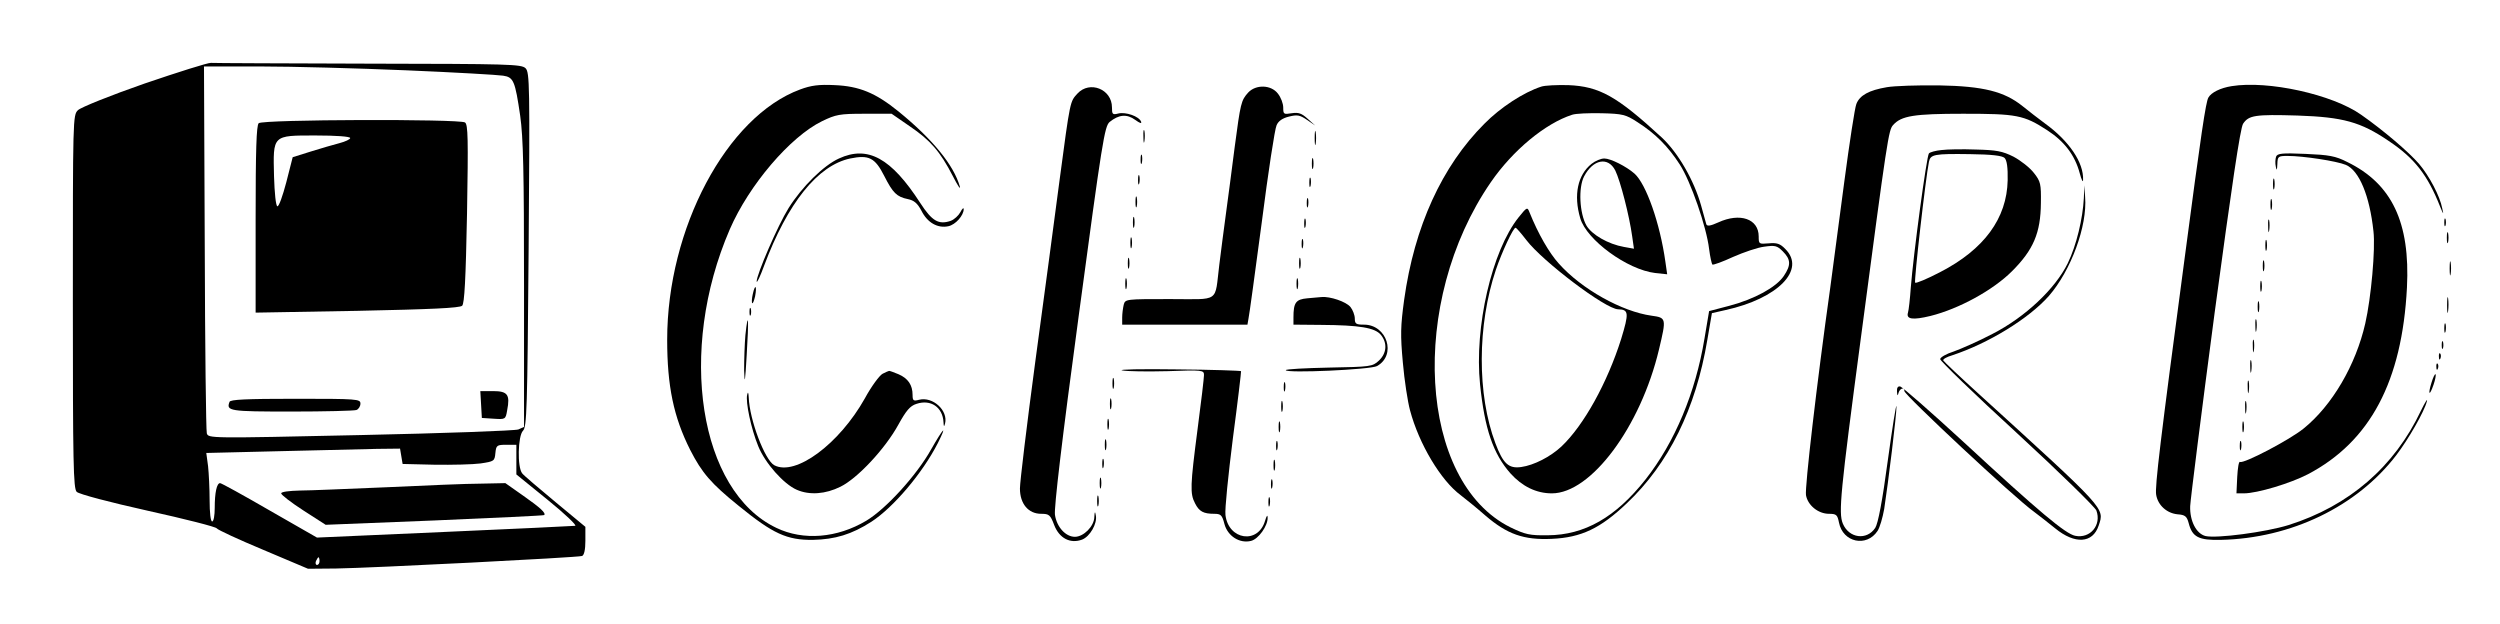
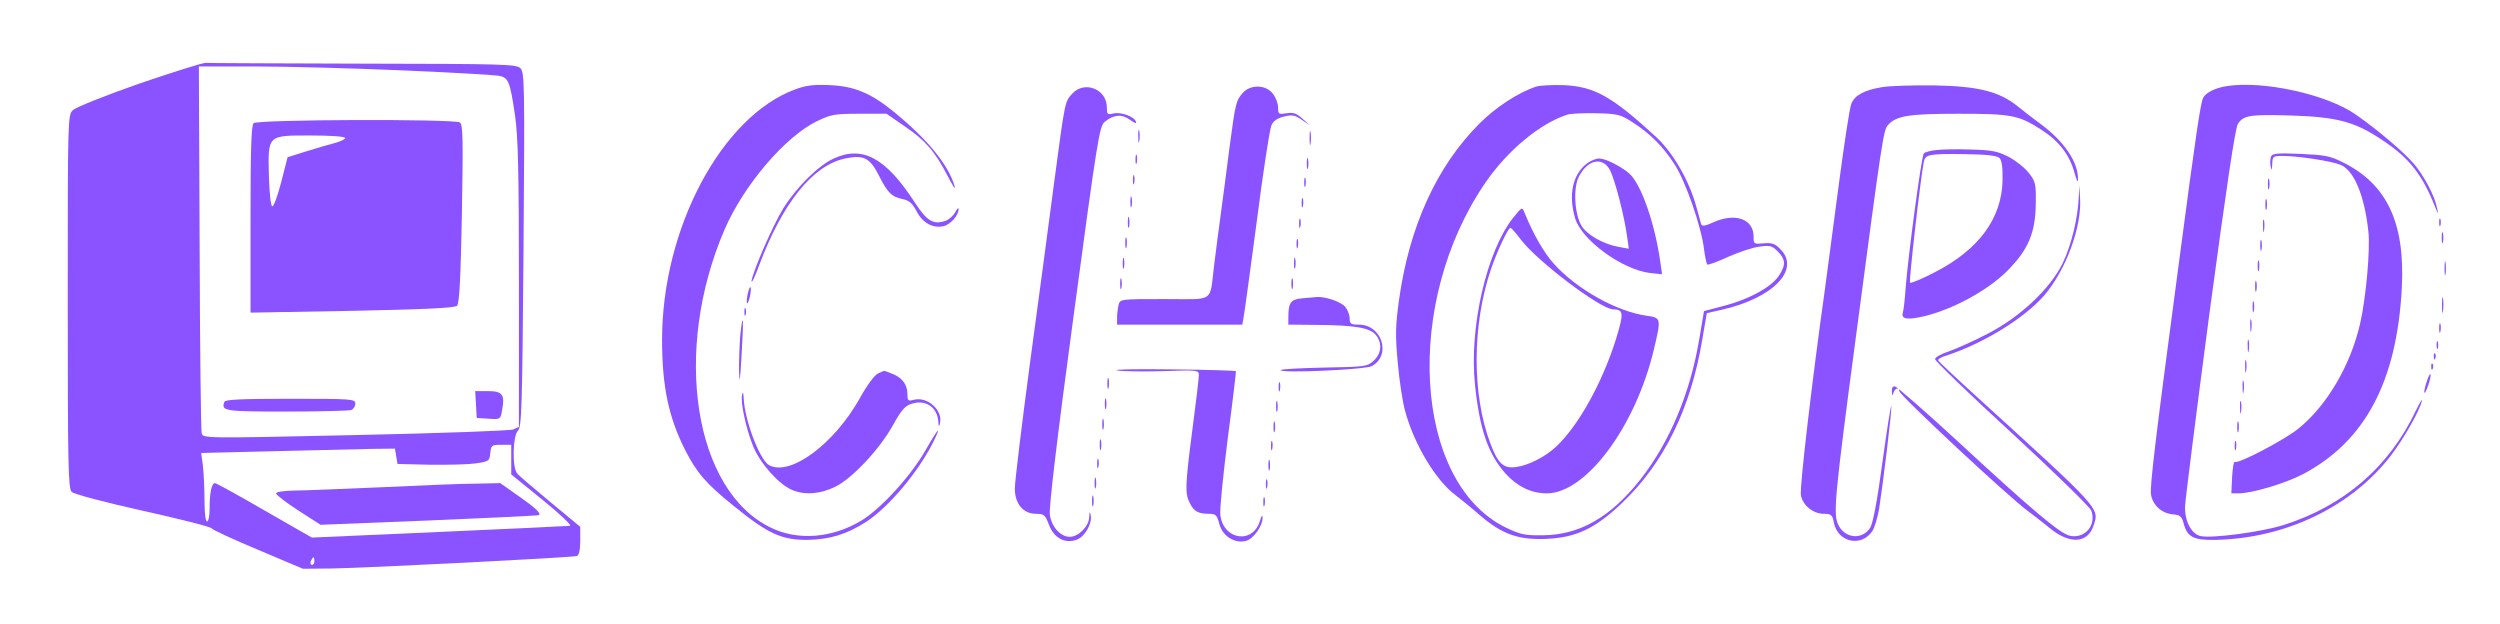
- <svg xmlns="http://www.w3.org/2000/svg" version="1.0" width="978pt" height="244pt" viewBox="0 0 978 244" preserveAspectRatio="xMidYMid meet">
-   <g transform="translate(0,244) scale(0.1,-0.1)" fill="#000000" stroke="none">
-     <path d="M565 2113 c-132 -46 -249 -93 -260 -104 -20 -19 -20 -33 -20 -749 0 -635 2 -731 15 -744 8 -9 130 -41 278 -74 145 -32 267 -63 270 -69 4 -6 86 -44 182 -84 l175 -74 110 1 c138 2 946 43 962 49 8 3 13 24 13 59 l0 55 -117 97 c-65 54 -124 104 -130 112 -20 24 -17 147 3 167 15 15 17 85 22 709 5 644 4 693 -12 709 -16 16 -65 17 -614 18 -328 1 -606 2 -617 3 -11 1 -128 -36 -260 -81z m1023 52 c191 -8 362 -18 380 -21 41 -6 47 -20 67 -157 12 -86 15 -217 15 -663 l0 -554 -22 -10 c-13 -5 -291 -15 -618 -22 -592 -13 -595 -13 -601 7 -3 11 -7 338 -8 728 l-3 707 222 0 c122 0 378 -7 568 -15z m432 -1523 l0 -58 122 -99 c68 -55 116 -101 108 -102 -8 -1 -239 -12 -512 -24 l-498 -22 -185 106 c-102 59 -189 107 -194 107 -13 0 -21 -37 -21 -97 0 -29 -4 -53 -10 -53 -6 0 -10 34 -10 83 0 45 -3 105 -6 133 l-7 52 289 7 c159 4 329 8 379 9 l90 1 5 -30 5 -30 125 -3 c69 -1 150 1 180 5 53 8 55 9 58 41 3 30 6 32 43 32 l39 0 0 -58z m-770 -397 c0 -8 -4 -15 -10 -15 -5 0 -7 7 -4 15 4 8 8 15 10 15 2 0 4 -7 4 -15z" />
-     <path d="M1012 1958 c-9 -9 -12 -106 -12 -376 l0 -365 398 7 c289 6 400 11 410 20 9 9 14 102 19 360 5 294 4 349 -8 357 -23 14 -792 12 -807 -3z m358 -58 c0 -5 -19 -14 -42 -20 -24 -6 -74 -21 -113 -33 l-70 -22 -25 -98 c-14 -53 -29 -96 -35 -94 -6 2 -11 52 -13 117 -4 163 -7 160 163 160 80 0 135 -4 135 -10z" />
-     <path d="M1882 858 l3 -53 46 -3 c46 -3 47 -3 53 33 12 61 2 75 -55 75 l-50 0 3 -52z" />
-     <path d="M898 868 c-14 -36 -1 -38 242 -38 131 0 245 3 254 6 9 3 16 15 16 25 0 18 -11 19 -254 19 -194 0 -255 -3 -258 -12z" />
-     <path d="M1515 534 c-148 -6 -303 -13 -342 -13 -43 -1 -73 -5 -73 -11 0 -6 39 -36 87 -67 l87 -56 426 17 c234 10 427 19 429 21 7 8 -14 28 -81 75 l-71 50 -96 -2 c-53 0 -217 -7 -366 -14z" />
-     <path d="M3130 2090 c-287 -106 -520 -544 -520 -979 0 -181 25 -302 90 -431 46 -90 82 -132 190 -219 134 -109 188 -134 290 -133 87 2 151 21 229 71 86 56 200 190 260 308 38 76 22 60 -27 -26 -56 -100 -176 -232 -253 -278 -114 -68 -246 -79 -352 -28 -302 144 -388 692 -182 1168 75 173 236 362 361 423 54 26 68 29 165 29 l107 0 71 -49 c81 -55 119 -99 168 -194 19 -37 31 -56 28 -42 -24 84 -105 184 -240 294 -90 73 -154 99 -250 103 -62 3 -92 -1 -135 -17z" />
-     <path d="M6029 2101 c-68 -22 -159 -81 -222 -145 -166 -166 -274 -402 -314 -689 -14 -103 -15 -137 -5 -246 6 -69 19 -153 28 -186 35 -132 121 -275 198 -332 21 -16 64 -51 97 -80 85 -73 150 -96 259 -91 116 5 191 41 294 139 164 155 270 370 315 639 l18 105 53 12 c205 45 316 158 234 239 -20 21 -33 25 -65 22 -38 -3 -39 -3 -39 27 0 69 -73 94 -158 55 -31 -14 -44 -16 -47 -7 -2 7 -11 39 -20 72 -28 100 -90 207 -154 267 -176 162 -244 200 -366 205 -44 1 -92 -1 -106 -6z m377 -139 c69 -44 119 -94 165 -165 43 -66 105 -245 115 -331 4 -31 10 -58 13 -61 4 -2 40 11 81 30 41 18 96 37 122 40 42 6 50 4 72 -18 32 -32 33 -54 4 -97 -30 -44 -114 -90 -212 -116 l-80 -21 -18 -107 c-35 -212 -116 -406 -231 -552 -117 -148 -238 -217 -382 -218 -71 -1 -88 3 -146 31 -360 178 -400 881 -77 1350 86 125 213 230 318 264 14 5 66 7 115 6 83 -2 95 -5 141 -35z" />
-     <path d="M6226 1799 c-54 -43 -71 -122 -44 -213 25 -85 184 -201 293 -214 l47 -5 -7 49 c-21 150 -75 304 -121 345 -32 28 -93 59 -118 59 -13 0 -35 -9 -50 -21z m93 -26 c20 -41 55 -177 66 -257 l7 -49 -39 7 c-62 11 -126 48 -147 84 -27 48 -32 148 -9 192 35 67 94 78 122 23z" />
-     <path d="M5941 1590 c-105 -131 -174 -430 -151 -654 18 -174 51 -271 119 -348 46 -51 101 -78 162 -78 153 0 347 260 419 563 29 122 29 124 -29 132 -116 16 -274 104 -363 204 -38 42 -81 117 -114 199 -9 23 -10 23 -43 -18z m30 -89 c64 -84 310 -270 359 -271 42 -1 43 -14 12 -116 -54 -171 -146 -338 -234 -421 -43 -40 -107 -73 -157 -80 -49 -7 -71 13 -101 93 -72 191 -71 462 2 679 23 68 68 165 77 164 3 0 22 -22 42 -48z" />
-     <path d="M7382 2099 c-71 -12 -107 -32 -120 -66 -6 -15 -27 -152 -47 -303 -20 -151 -45 -338 -55 -415 -53 -377 -100 -783 -95 -812 7 -40 48 -73 90 -73 29 0 33 -4 39 -34 15 -78 108 -98 151 -33 9 14 20 52 26 86 16 103 49 374 48 401 -1 14 -16 -82 -34 -212 -21 -157 -38 -246 -49 -263 -33 -50 -103 -41 -127 17 -17 42 -10 119 71 728 104 786 108 811 126 831 32 36 82 44 274 44 209 0 237 -5 328 -64 68 -44 109 -98 128 -169 7 -26 13 -38 13 -26 3 68 -55 153 -149 221 -25 18 -64 49 -88 68 -71 57 -153 78 -327 81 -82 1 -174 -2 -203 -7z" />
-     <path d="M8730 2103 c-44 -7 -80 -25 -91 -45 -10 -19 -27 -130 -94 -638 -93 -698 -116 -887 -110 -916 7 -41 42 -72 84 -76 29 -2 36 -8 43 -34 14 -55 39 -68 126 -66 274 6 532 130 686 331 48 63 110 171 120 211 4 14 -7 -3 -23 -36 -104 -220 -281 -373 -518 -448 -90 -28 -282 -53 -325 -43 -36 9 -62 59 -60 117 1 25 44 366 96 759 66 489 100 721 111 737 22 33 47 37 213 32 178 -6 247 -25 356 -99 102 -68 153 -134 202 -258 13 -32 14 -32 8 -6 -9 48 -51 127 -90 173 -39 46 -141 133 -227 193 -113 80 -365 135 -507 112z" />
-     <path d="M4215 2074 c-29 -32 -28 -23 -70 -339 -19 -143 -61 -462 -95 -710 -33 -247 -60 -470 -60 -496 0 -60 33 -99 83 -99 31 0 36 -4 51 -44 20 -52 63 -74 109 -57 31 12 60 63 54 94 -3 18 -5 17 -6 -6 -1 -36 -42 -77 -76 -77 -36 0 -71 38 -78 86 -4 26 27 291 93 779 92 685 101 741 121 758 36 29 67 32 100 8 18 -13 26 -16 23 -7 -8 21 -60 39 -89 32 -23 -6 -25 -3 -25 24 0 71 -87 106 -135 54z" />
-     <path d="M4883 2078 c-28 -31 -30 -41 -53 -214 -10 -82 -26 -198 -34 -259 -8 -60 -20 -150 -26 -200 -19 -152 6 -135 -194 -135 -172 0 -174 0 -180 -22 -3 -13 -6 -35 -6 -50 l0 -28 245 0 245 0 4 23 c3 12 26 182 52 377 25 195 51 366 58 380 7 17 24 28 49 34 32 8 42 6 70 -13 l32 -22 -29 26 c-24 22 -36 26 -63 22 -31 -5 -33 -4 -33 22 0 16 -9 40 -21 55 -27 35 -86 36 -116 4z" />
-     <path d="M4473 1905 c0 -22 2 -30 4 -17 2 12 2 30 0 40 -3 9 -5 -1 -4 -23z" />
-     <path d="M5143 1900 c0 -25 2 -35 4 -22 2 12 2 32 0 45 -2 12 -4 2 -4 -23z" />
-     <path d="M7595 1853 c-22 -2 -44 -8 -49 -13 -9 -9 -61 -397 -71 -525 -3 -44 -8 -88 -11 -98 -8 -26 18 -30 88 -13 112 28 245 101 319 175 84 84 112 150 113 267 1 74 -1 84 -27 117 -16 21 -52 49 -80 64 -44 22 -67 26 -147 28 -52 2 -113 1 -135 -2z m247 -31 c9 -9 13 -38 12 -87 -3 -149 -92 -271 -265 -360 -50 -26 -93 -44 -97 -41 -5 5 41 409 54 473 6 29 20 32 161 30 85 -1 126 -6 135 -15z" />
-     <path d="M3282 1820 c-60 -27 -145 -111 -197 -194 -43 -69 -125 -260 -125 -287 1 -8 14 20 29 61 92 246 210 393 337 420 73 15 97 3 133 -68 34 -67 49 -82 93 -91 24 -5 37 -16 53 -46 23 -46 63 -69 105 -60 28 6 60 42 60 67 0 7 -6 2 -13 -12 -7 -13 -24 -29 -38 -34 -47 -16 -73 -1 -119 70 -114 176 -205 226 -318 174z" />
-     <path d="M4462 1815 c0 -16 2 -22 5 -12 2 9 2 23 0 30 -3 6 -5 -1 -5 -18z" />
-     <path d="M8904 1827 c-3 -9 -4 -26 -1 -39 3 -17 5 -15 6 10 1 30 3 32 40 32 61 0 192 -20 228 -35 52 -22 93 -120 108 -260 8 -69 -9 -259 -32 -360 -37 -163 -130 -322 -242 -412 -56 -45 -234 -138 -248 -130 -5 3 -9 -24 -11 -59 l-3 -64 29 0 c52 0 182 39 251 75 243 128 368 363 387 730 13 255 -59 406 -233 491 -47 24 -72 28 -164 32 -92 4 -110 2 -115 -11z" />
-     <path d="M5132 1800 c0 -19 2 -27 5 -17 2 9 2 25 0 35 -3 9 -5 1 -5 -18z" />
-     <path d="M4452 1735 c0 -16 2 -22 5 -12 2 9 2 23 0 30 -3 6 -5 -1 -5 -18z" />
-     <path d="M5122 1725 c0 -16 2 -22 5 -12 2 9 2 23 0 30 -3 6 -5 -1 -5 -18z" />
-     <path d="M8892 1720 c0 -19 2 -27 5 -17 2 9 2 25 0 35 -3 9 -5 1 -5 -18z" />
-     <path d="M8152 1665 c-4 -80 -29 -185 -63 -255 -49 -100 -167 -211 -294 -276 -55 -29 -124 -59 -152 -69 -29 -9 -53 -23 -53 -30 0 -7 135 -138 301 -290 165 -152 304 -288 310 -302 21 -57 -24 -111 -83 -99 -38 8 -138 91 -441 371 -125 115 -235 211 -243 213 -9 2 -14 -4 -13 -20 1 -17 3 -18 6 -5 5 18 23 24 23 7 0 -15 431 -418 507 -472 17 -13 55 -42 83 -65 77 -63 147 -59 170 11 23 69 33 58 -469 515 -75 68 -137 127 -139 131 -2 5 14 14 35 20 142 47 299 143 378 232 87 100 151 274 142 387 l-3 46 -2 -50z" />
-     <path d="M4442 1650 c0 -19 2 -27 5 -17 2 9 2 25 0 35 -3 9 -5 1 -5 -18z" />
-     <path d="M5112 1645 c0 -16 2 -22 5 -12 2 9 2 23 0 30 -3 6 -5 -1 -5 -18z" />
-     <path d="M8882 1640 c0 -19 2 -27 5 -17 2 9 2 25 0 35 -3 9 -5 1 -5 -18z" />
-     <path d="M4432 1570 c0 -19 2 -27 5 -17 2 9 2 25 0 35 -3 9 -5 1 -5 -18z" />
-     <path d="M5102 1565 c0 -16 2 -22 5 -12 2 9 2 23 0 30 -3 6 -5 -1 -5 -18z" />
-     <path d="M8873 1555 c0 -22 2 -30 4 -17 2 12 2 30 0 40 -3 9 -5 -1 -4 -23z" />
-     <path d="M9562 1570 c0 -14 2 -19 5 -12 2 6 2 18 0 25 -3 6 -5 1 -5 -13z" />
-     <path d="M9572 1510 c0 -19 2 -27 5 -17 2 9 2 25 0 35 -3 9 -5 1 -5 -18z" />
-     <path d="M4422 1490 c0 -19 2 -27 5 -17 2 9 2 25 0 35 -3 9 -5 1 -5 -18z" />
-     <path d="M5092 1485 c0 -16 2 -22 5 -12 2 9 2 23 0 30 -3 6 -5 -1 -5 -18z" />
-     <path d="M8862 1480 c0 -19 2 -27 5 -17 2 9 2 25 0 35 -3 9 -5 1 -5 -18z" />
-     <path d="M4412 1410 c0 -19 2 -27 5 -17 2 9 2 25 0 35 -3 9 -5 1 -5 -18z" />
-     <path d="M5082 1410 c0 -19 2 -27 5 -17 2 9 2 25 0 35 -3 9 -5 1 -5 -18z" />
-     <path d="M8852 1400 c0 -19 2 -27 5 -17 2 9 2 25 0 35 -3 9 -5 1 -5 -18z" />
-     <path d="M9583 1390 c0 -25 2 -35 4 -22 2 12 2 32 0 45 -2 12 -4 2 -4 -23z" />
-     <path d="M4402 1330 c0 -19 2 -27 5 -17 2 9 2 25 0 35 -3 9 -5 1 -5 -18z" />
-     <path d="M5072 1330 c0 -19 2 -27 5 -17 2 9 2 25 0 35 -3 9 -5 1 -5 -18z" />
-     <path d="M8842 1320 c0 -19 2 -27 5 -17 2 9 2 25 0 35 -3 9 -5 1 -5 -18z" />
-     <path d="M2945 1290 c-4 -17 -5 -34 -2 -36 2 -3 7 10 11 27 8 42 0 50 -9 9z" />
-     <path d="M9573 1245 c0 -27 2 -38 4 -22 2 15 2 37 0 50 -2 12 -4 0 -4 -28z" />
-     <path d="M5114 1273 c-45 -4 -54 -17 -54 -75 l0 -28 108 -1 c151 -1 211 -11 234 -39 26 -32 23 -72 -8 -101 -25 -23 -32 -24 -195 -27 -93 -2 -169 -6 -169 -10 0 -13 333 2 357 16 77 43 39 162 -51 162 -31 0 -36 3 -36 24 0 13 -8 34 -17 45 -17 21 -80 42 -113 39 -8 -1 -34 -3 -56 -5z" />
-     <path d="M8832 1240 c0 -19 2 -27 5 -17 2 9 2 25 0 35 -3 9 -5 1 -5 -18z" />
-     <path d="M2932 1220 c0 -14 2 -19 5 -12 2 6 2 18 0 25 -3 6 -5 1 -5 -13z" />
-     <path d="M8823 1165 c0 -22 2 -30 4 -17 2 12 2 30 0 40 -3 9 -5 -1 -4 -23z" />
-     <path d="M2916 1129 c-3 -34 -5 -96 -5 -138 2 -59 4 -46 10 59 9 142 6 182 -5 79z" />
-     <path d="M9562 1155 c0 -16 2 -22 5 -12 2 9 2 23 0 30 -3 6 -5 -1 -5 -18z" />
-     <path d="M8813 1085 c0 -22 2 -30 4 -17 2 12 2 30 0 40 -3 9 -5 -1 -4 -23z" />
-     <path d="M9552 1090 c0 -14 2 -19 5 -12 2 6 2 18 0 25 -3 6 -5 1 -5 -13z" />
-     <path d="M9541 1044 c0 -11 3 -14 6 -6 3 7 2 16 -1 19 -3 4 -6 -2 -5 -13z" />
-     <path d="M8803 1005 c0 -22 2 -30 4 -17 2 12 2 30 0 40 -3 9 -5 -1 -4 -23z" />
-     <path d="M9531 1004 c0 -11 3 -14 6 -6 3 7 2 16 -1 19 -3 4 -6 -2 -5 -13z" />
-     <path d="M4390 991 c19 -4 99 -5 178 -3 136 5 142 4 142 -15 0 -11 -11 -106 -25 -211 -29 -223 -30 -253 -10 -291 16 -32 33 -41 75 -41 26 0 31 -5 40 -40 13 -48 60 -77 104 -66 29 7 66 59 65 91 0 13 -4 8 -10 -12 -27 -93 -143 -76 -155 22 -3 22 11 157 29 300 19 143 33 262 32 263 -2 2 -115 6 -252 7 -136 2 -232 0 -213 -4z" />
-     <path d="M3453 978 c-12 -6 -44 -49 -70 -97 -100 -178 -271 -305 -354 -261 -37 20 -97 178 -100 266 -1 19 -3 23 -6 10 -7 -28 15 -132 43 -201 27 -67 100 -149 151 -171 50 -22 113 -17 171 12 67 33 175 149 226 242 31 56 46 74 71 82 56 19 103 -13 106 -72 1 -18 2 -19 6 -5 13 51 -48 107 -102 93 -22 -6 -25 -3 -25 19 0 39 -18 65 -55 81 -19 8 -36 14 -37 13 -2 0 -13 -5 -25 -11z" />
-     <path d="M9512 943 c-15 -48 -8 -55 8 -8 7 20 10 38 8 41 -3 2 -10 -13 -16 -33z" />
-     <path d="M4352 940 c0 -19 2 -27 5 -17 2 9 2 25 0 35 -3 9 -5 1 -5 -18z" />
-     <path d="M8793 925 c0 -22 2 -30 4 -17 2 12 2 30 0 40 -3 9 -5 -1 -4 -23z" />
-     <path d="M5022 925 c0 -16 2 -22 5 -12 2 9 2 23 0 30 -3 6 -5 -1 -5 -18z" />
-     <path d="M4342 860 c0 -19 2 -27 5 -17 2 9 2 25 0 35 -3 9 -5 1 -5 -18z" />
-     <path d="M5012 850 c0 -19 2 -27 5 -17 2 9 2 25 0 35 -3 9 -5 1 -5 -18z" />
-     <path d="M8783 845 c0 -22 2 -30 4 -17 2 12 2 30 0 40 -3 9 -5 -1 -4 -23z" />
-     <path d="M4332 780 c0 -19 2 -27 5 -17 2 9 2 25 0 35 -3 9 -5 1 -5 -18z" />
-     <path d="M5002 770 c0 -19 2 -27 5 -17 2 9 2 25 0 35 -3 9 -5 1 -5 -18z" />
-     <path d="M8772 770 c0 -19 2 -27 5 -17 2 9 2 25 0 35 -3 9 -5 1 -5 -18z" />
-     <path d="M4322 700 c0 -19 2 -27 5 -17 2 9 2 25 0 35 -3 9 -5 1 -5 -18z" />
-     <path d="M4992 695 c0 -16 2 -22 5 -12 2 9 2 23 0 30 -3 6 -5 -1 -5 -18z" />
-     <path d="M8762 695 c0 -16 2 -22 5 -12 2 9 2 23 0 30 -3 6 -5 -1 -5 -18z" />
-     <path d="M4312 625 c0 -16 2 -22 5 -12 2 9 2 23 0 30 -3 6 -5 -1 -5 -18z" />
-     <path d="M4982 620 c0 -19 2 -27 5 -17 2 9 2 25 0 35 -3 9 -5 1 -5 -18z" />
-     <path d="M4302 550 c0 -19 2 -27 5 -17 2 9 2 25 0 35 -3 9 -5 1 -5 -18z" />
-     <path d="M4972 545 c0 -16 2 -22 5 -12 2 9 2 23 0 30 -3 6 -5 -1 -5 -18z" />
-     <path d="M4292 480 c0 -19 2 -27 5 -17 2 9 2 25 0 35 -3 9 -5 1 -5 -18z" />
-     <path d="M4962 475 c0 -16 2 -22 5 -12 2 9 2 23 0 30 -3 6 -5 -1 -5 -18z" />
+ <svg xmlns="http://www.w3.org/2000/svg" width="978" height="244" preserveAspectRatio="xMidYMid meet" version="1.0">
+   <g class="layer">
+     <g fill="#8b53ff" id="svg_1" transform="matrix(0.1 0 0 -0.1 0 0)">
+       <path d="m545,-327c-132,-46 -249,-93 -260,-104c-20,-19 -20,-33 -20,-749c0,-635 2,-731 15,-744c8,-9 130,-41 278,-74c145,-32 267,-63 270,-69c4,-6 86,-44 182,-84l175,-74l110,1c138,2 946,43 962,49c8,3 13,24 13,59l0,55l-117,97c-65,54 -124,104 -130,112c-20,24 -17,147 3,167c15,15 17,85 22,709c5,644 4,693 -12,709c-16,16 -65,17 -614,18c-328,1 -606,2 -617,3c-11,1 -128,-36 -260,-81zm1023,52c191,-8 362,-18 380,-21c41,-6 47,-20 67,-157c12,-86 15,-217 15,-663l0,-554l-22,-10c-13,-5 -291,-15 -618,-22c-592,-13 -595,-13 -601,7c-3,11 -7,338 -8,728l-3,707l222,0c122,0 378,-7 568,-15zm432,-1523l0,-58l122,-99c68,-55 116,-101 108,-102c-8,-1 -239,-12 -512,-24l-498,-22l-185,106c-102,59 -189,107 -194,107c-13,0 -21,-37 -21,-97c0,-29 -4,-53 -10,-53c-6,0 -10,34 -10,83c0,45 -3,105 -6,133l-7,52l289,7c159,4 329,8 379,9l90,1l5,-30l5,-30l125,-3c69,-1 150,1 180,5c53,8 55,9 58,41c3,30 6,32 43,32l39,0l0,-58zm-770,-397c0,-8 -4,-15 -10,-15c-5,0 -7,7 -4,15c4,8 8,15 10,15c2,0 4,-7 4,-15z" id="svg_2" />
+       <path d="m992,-482c-9,-9 -12,-106 -12,-376l0,-365l398,7c289,6 400,11 410,20c9,9 14,102 19,360c5,294 4,349 -8,357c-23,14 -792,12 -807,-3zm358,-58c0,-5 -19,-14 -42,-20c-24,-6 -74,-21 -113,-33l-70,-22l-25,-98c-14,-53 -29,-96 -35,-94c-6,2 -11,52 -13,117c-4,163 -7,160 163,160c80,0 135,-4 135,-10z" id="svg_3" />
+       <path d="m1862,-1582l3,-53l46,-3c46,-3 47,-3 53,33c12,61 2,75 -55,75l-50,0l3,-52z" id="svg_4" />
+       <path d="m878,-1572c-14,-36 -1,-38 242,-38c131,0 245,3 254,6c9,3 16,15 16,25c0,18 -11,19 -254,19c-194,0 -255,-3 -258,-12z" id="svg_5" />
+       <path d="m1495,-1906c-148,-6 -303,-13 -342,-13c-43,-1 -73,-5 -73,-11c0,-6 39,-36 87,-67l87,-56l426,17c234,10 427,19 429,21c7,8 -14,28 -81,75l-71,50l-96,-2c-53,0 -217,-7 -366,-14z" id="svg_6" />
+       <path d="m3110,-350c-287,-106 -520,-544 -520,-979c0,-181 25,-302 90,-431c46,-90 82,-132 190,-219c134,-109 188,-134 290,-133c87,2 151,21 229,71c86,56 200,190 260,308c38,76 22,60 -27,-26c-56,-100 -176,-232 -253,-278c-114,-68 -246,-79 -352,-28c-302,144 -388,692 -182,1168c75,173 236,362 361,423c54,26 68,29 165,29l107,0l71,-49c81,-55 119,-99 168,-194c19,-37 31,-56 28,-42c-24,84 -105,184 -240,294c-90,73 -154,99 -250,103c-62,3 -92,-1 -135,-17z" id="svg_7" />
+       <path d="m6009,-339c-68,-22 -159,-81 -222,-145c-166,-166 -274,-402 -314,-689c-14,-103 -15,-137 -5,-246c6,-69 19,-153 28,-186c35,-132 121,-275 198,-332c21,-16 64,-51 97,-80c85,-73 150,-96 259,-91c116,5 191,41 294,139c164,155 270,370 315,639l18,105l53,12c205,45 316,158 234,239c-20,21 -33,25 -65,22c-38,-3 -39,-3 -39,27c0,69 -73,94 -158,55c-31,-14 -44,-16 -47,-7c-2,7 -11,39 -20,72c-28,100 -90,207 -154,267c-176,162 -244,200 -366,205c-44,1 -92,-1 -106,-6zm377,-139c69,-44 119,-94 165,-165c43,-66 105,-245 115,-331c4,-31 10,-58 13,-61c4,-2 40,11 81,30c41,18 96,37 122,40c42,6 50,4 72,-18c32,-32 33,-54 4,-97c-30,-44 -114,-90 -212,-116l-80,-21l-18,-107c-35,-212 -116,-406 -231,-552c-117,-148 -238,-217 -382,-218c-71,-1 -88,3 -146,31c-360,178 -400,881 -77,1350c86,125 213,230 318,264c14,5 66,7 115,6c83,-2 95,-5 141,-35z" id="svg_8" />
+       <path d="m6206,-641c-54,-43 -71,-122 -44,-213c25,-85 184,-201 293,-214l47,-5l-7,49c-21,150 -75,304 -121,345c-32,28 -93,59 -118,59c-13,0 -35,-9 -50,-21zm93,-26c20,-41 55,-177 66,-257l7,-49l-39,7c-62,11 -126,48 -147,84c-27,48 -32,148 -9,192c35,67 94,78 122,23z" id="svg_9" />
+       <path d="m5921,-850c-105,-131 -174,-430 -151,-654c18,-174 51,-271 119,-348c46,-51 101,-78 162,-78c153,0 347,260 419,563c29,122 29,124 -29,132c-116,16 -274,104 -363,204c-38,42 -81,117 -114,199c-9,23 -10,23 -43,-18zm30,-89c64,-84 310,-270 359,-271c42,-1 43,-14 12,-116c-54,-171 -146,-338 -234,-421c-43,-40 -107,-73 -157,-80c-49,-7 -71,13 -101,93c-72,191 -71,462 2,679c23,68 68,165 77,164c3,0 22,-22 42,-48z" id="svg_10" />
+       <path d="m7362,-341c-71,-12 -107,-32 -120,-66c-6,-15 -27,-152 -47,-303c-20,-151 -45,-338 -55,-415c-53,-377 -100,-783 -95,-812c7,-40 48,-73 90,-73c29,0 33,-4 39,-34c15,-78 108,-98 151,-33c9,14 20,52 26,86c16,103 49,374 48,401c-1,14 -16,-82 -34,-212c-21,-157 -38,-246 -49,-263c-33,-50 -103,-41 -127,17c-17,42 -10,119 71,728c104,786 108,811 126,831c32,36 82,44 274,44c209,0 237,-5 328,-64c68,-44 109,-98 128,-169c7,-26 13,-38 13,-26c3,68 -55,153 -149,221c-25,18 -64,49 -88,68c-71,57 -153,78 -327,81c-82,1 -174,-2 -203,-7z" id="svg_11" />
+       <path d="m8710,-337c-44,-7 -80,-25 -91,-45c-10,-19 -27,-130 -94,-638c-93,-698 -116,-887 -110,-916c7,-41 42,-72 84,-76c29,-2 36,-8 43,-34c14,-55 39,-68 126,-66c274,6 532,130 686,331c48,63 110,171 120,211c4,14 -7,-3 -23,-36c-104,-220 -281,-373 -518,-448c-90,-28 -282,-53 -325,-43c-36,9 -62,59 -60,117c1,25 44,366 96,759c66,489 100,721 111,737c22,33 47,37 213,32c178,-6 247,-25 356,-99c102,-68 153,-134 202,-258c13,-32 14,-32 8,-6c-9,48 -51,127 -90,173c-39,46 -141,133 -227,193c-113,80 -365,135 -507,112z" id="svg_12" />
+       <path d="m4195,-366c-29,-32 -28,-23 -70,-339c-19,-143 -61,-462 -95,-710c-33,-247 -60,-470 -60,-496c0,-60 33,-99 83,-99c31,0 36,-4 51,-44c20,-52 63,-74 109,-57c31,12 60,63 54,94c-3,18 -5,17 -6,-6c-1,-36 -42,-77 -76,-77c-36,0 -71,38 -78,86c-4,26 27,291 93,779c92,685 101,741 121,758c36,29 67,32 100,8c18,-13 26,-16 23,-7c-8,21 -60,39 -89,32c-23,-6 -25,-3 -25,24c0,71 -87,106 -135,54z" id="svg_13" />
+       <path d="m4863,-362c-28,-31 -30,-41 -53,-214c-10,-82 -26,-198 -34,-259c-8,-60 -20,-150 -26,-200c-19,-152 6,-135 -194,-135c-172,0 -174,0 -180,-22c-3,-13 -6,-35 -6,-50l0,-28l245,0l245,0l4,23c3,12 26,182 52,377c25,195 51,366 58,380c7,17 24,28 49,34c32,8 42,6 70,-13l32,-22l-29,26c-24,22 -36,26 -63,22c-31,-5 -33,-4 -33,22c0,16 -9,40 -21,55c-27,35 -86,36 -116,4z" id="svg_14" />
+       <path d="m4453,-535c0,-22 2,-30 4,-17c2,12 2,30 0,40c-3,9 -5,-1 -4,-23z" id="svg_15" />
+       <path d="m5123,-540c0,-25 2,-35 4,-22c2,12 2,32 0,45c-2,12 -4,2 -4,-23z" id="svg_16" />
+       <path d="m7575,-587c-22,-2 -44,-8 -49,-13c-9,-9 -61,-397 -71,-525c-3,-44 -8,-88 -11,-98c-8,-26 18,-30 88,-13c112,28 245,101 319,175c84,84 112,150 113,267c1,74 -1,84 -27,117c-16,21 -52,49 -80,64c-44,22 -67,26 -147,28c-52,2 -113,1 -135,-2zm247,-31c9,-9 13,-38 12,-87c-3,-149 -92,-271 -265,-360c-50,-26 -93,-44 -97,-41c-5,5 41,409 54,473c6,29 20,32 161,30c85,-1 126,-6 135,-15z" id="svg_17" />
+       <path d="m3262,-620c-60,-27 -145,-111 -197,-194c-43,-69 -125,-260 -125,-287c1,-8 14,20 29,61c92,246 210,393 337,420c73,15 97,3 133,-68c34,-67 49,-82 93,-91c24,-5 37,-16 53,-46c23,-46 63,-69 105,-60c28,6 60,42 60,67c0,7 -6,2 -13,-12c-7,-13 -24,-29 -38,-34c-47,-16 -73,-1 -119,70c-114,176 -205,226 -318,174z" id="svg_18" />
+       <path d="m4442,-625c0,-16 2,-22 5,-12c2,9 2,23 0,30c-3,6 -5,-1 -5,-18z" id="svg_19" />
+       <path d="m8884,-613c-3,-9 -4,-26 -1,-39c3,-17 5,-15 6,10c1,30 3,32 40,32c61,0 192,-20 228,-35c52,-22 93,-120 108,-260c8,-69 -9,-259 -32,-360c-37,-163 -130,-322 -242,-412c-56,-45 -234,-138 -248,-130c-5,3 -9,-24 -11,-59l-3,-64l29,0c52,0 182,39 251,75c243,128 368,363 387,730c13,255 -59,406 -233,491c-47,24 -72,28 -164,32c-92,4 -110,2 -115,-11z" id="svg_20" />
+       <path d="m5112,-640c0,-19 2,-27 5,-17c2,9 2,25 0,35c-3,9 -5,1 -5,-18z" id="svg_21" />
+       <path d="m4432,-705c0,-16 2,-22 5,-12c2,9 2,23 0,30c-3,6 -5,-1 -5,-18z" id="svg_22" />
+       <path d="m5102,-715c0,-16 2,-22 5,-12c2,9 2,23 0,30c-3,6 -5,-1 -5,-18z" id="svg_23" />
+       <path d="m8872,-720c0,-19 2,-27 5,-17c2,9 2,25 0,35c-3,9 -5,1 -5,-18z" id="svg_24" />
+       <path d="m8132,-775c-4,-80 -29,-185 -63,-255c-49,-100 -167,-211 -294,-276c-55,-29 -124,-59 -152,-69c-29,-9 -53,-23 -53,-30c0,-7 135,-138 301,-290c165,-152 304,-288 310,-302c21,-57 -24,-111 -83,-99c-38,8 -138,91 -441,371c-125,115 -235,211 -243,213c-9,2 -14,-4 -13,-20c1,-17 3,-18 6,-5c5,18 23,24 23,7c0,-15 431,-418 507,-472c17,-13 55,-42 83,-65c77,-63 147,-59 170,11c23,69 33,58 -469,515c-75,68 -137,127 -139,131c-2,5 14,14 35,20c142,47 299,143 378,232c87,100 151,274 142,387l-3,46l-2,-50z" id="svg_25" />
+       <path d="m4422,-790c0,-19 2,-27 5,-17c2,9 2,25 0,35c-3,9 -5,1 -5,-18z" id="svg_26" />
+       <path d="m5092,-795c0,-16 2,-22 5,-12c2,9 2,23 0,30c-3,6 -5,-1 -5,-18z" id="svg_27" />
+       <path d="m8862,-800c0,-19 2,-27 5,-17c2,9 2,25 0,35c-3,9 -5,1 -5,-18z" id="svg_28" />
+       <path d="m4412,-870c0,-19 2,-27 5,-17c2,9 2,25 0,35c-3,9 -5,1 -5,-18z" id="svg_29" />
+       <path d="m5082,-875c0,-16 2,-22 5,-12c2,9 2,23 0,30c-3,6 -5,-1 -5,-18z" id="svg_30" />
+       <path d="m8853,-885c0,-22 2,-30 4,-17c2,12 2,30 0,40c-3,9 -5,-1 -4,-23z" id="svg_31" />
+       <path d="m9542,-870c0,-14 2,-19 5,-12c2,6 2,18 0,25c-3,6 -5,1 -5,-13z" id="svg_32" />
+       <path d="m9552,-930c0,-19 2,-27 5,-17c2,9 2,25 0,35c-3,9 -5,1 -5,-18z" id="svg_33" />
+       <path d="m4402,-950c0,-19 2,-27 5,-17c2,9 2,25 0,35c-3,9 -5,1 -5,-18z" id="svg_34" />
+       <path d="m5072,-955c0,-16 2,-22 5,-12c2,9 2,23 0,30c-3,6 -5,-1 -5,-18z" id="svg_35" />
+       <path d="m8842,-960c0,-19 2,-27 5,-17c2,9 2,25 0,35c-3,9 -5,1 -5,-18z" id="svg_36" />
+       <path d="m4392,-1030c0,-19 2,-27 5,-17c2,9 2,25 0,35c-3,9 -5,1 -5,-18z" id="svg_37" />
+       <path d="m5062,-1030c0,-19 2,-27 5,-17c2,9 2,25 0,35c-3,9 -5,1 -5,-18z" id="svg_38" />
+       <path d="m8832,-1040c0,-19 2,-27 5,-17c2,9 2,25 0,35c-3,9 -5,1 -5,-18z" id="svg_39" />
+       <path d="m9563,-1050c0,-25 2,-35 4,-22c2,12 2,32 0,45c-2,12 -4,2 -4,-23z" id="svg_40" />
+       <path d="m4382,-1110c0,-19 2,-27 5,-17c2,9 2,25 0,35c-3,9 -5,1 -5,-18z" id="svg_41" />
+       <path d="m5052,-1110c0,-19 2,-27 5,-17c2,9 2,25 0,35c-3,9 -5,1 -5,-18z" id="svg_42" />
+       <path d="m8822,-1120c0,-19 2,-27 5,-17c2,9 2,25 0,35c-3,9 -5,1 -5,-18z" id="svg_43" />
+       <path d="m2925,-1150c-4,-17 -5,-34 -2,-36c2,-3 7,10 11,27c8,42 0,50 -9,9z" id="svg_44" />
+       <path d="m9553,-1195c0,-27 2,-38 4,-22c2,15 2,37 0,50c-2,12 -4,0 -4,-28z" id="svg_45" />
+       <path d="m5094,-1167c-45,-4 -54,-17 -54,-75l0,-28l108,-1c151,-1 211,-11 234,-39c26,-32 23,-72 -8,-101c-25,-23 -32,-24 -195,-27c-93,-2 -169,-6 -169,-10c0,-13 333,2 357,16c77,43 39,162 -51,162c-31,0 -36,3 -36,24c0,13 -8,34 -17,45c-17,21 -80,42 -113,39c-8,-1 -34,-3 -56,-5z" id="svg_46" />
+       <path d="m8812,-1200c0,-19 2,-27 5,-17c2,9 2,25 0,35c-3,9 -5,1 -5,-18z" id="svg_47" />
+       <path d="m2912,-1220c0,-14 2,-19 5,-12c2,6 2,18 0,25c-3,6 -5,1 -5,-13z" id="svg_48" />
+       <path d="m8803,-1275c0,-22 2,-30 4,-17c2,12 2,30 0,40c-3,9 -5,-1 -4,-23z" id="svg_49" />
+       <path d="m2896,-1311c-3,-34 -5,-96 -5,-138c2,-59 4,-46 10,59c9,142 6,182 -5,79z" id="svg_50" />
+       <path d="m9542,-1285c0,-16 2,-22 5,-12c2,9 2,23 0,30c-3,6 -5,-1 -5,-18z" id="svg_51" />
+       <path d="m8793,-1355c0,-22 2,-30 4,-17c2,12 2,30 0,40c-3,9 -5,-1 -4,-23z" id="svg_52" />
+       <path d="m9532,-1350c0,-14 2,-19 5,-12c2,6 2,18 0,25c-3,6 -5,1 -5,-13z" id="svg_53" />
+       <path d="m9521,-1396c0,-11 3,-14 6,-6c3,7 2,16 -1,19c-3,4 -6,-2 -5,-13z" id="svg_54" />
+       <path d="m8783,-1435c0,-22 2,-30 4,-17c2,12 2,30 0,40c-3,9 -5,-1 -4,-23z" id="svg_55" />
+       <path d="m9511,-1436c0,-11 3,-14 6,-6c3,7 2,16 -1,19c-3,4 -6,-2 -5,-13z" id="svg_56" />
+       <path d="m4370,-1449c19,-4 99,-5 178,-3c136,5 142,4 142,-15c0,-11 -11,-106 -25,-211c-29,-223 -30,-253 -10,-291c16,-32 33,-41 75,-41c26,0 31,-5 40,-40c13,-48 60,-77 104,-66c29,7 66,59 65,91c0,13 -4,8 -10,-12c-27,-93 -143,-76 -155,22c-3,22 11,157 29,300c19,143 33,262 32,263c-2,2 -115,6 -252,7c-136,2 -232,0 -213,-4z" id="svg_57" />
+       <path d="m3433,-1462c-12,-6 -44,-49 -70,-97c-100,-178 -271,-305 -354,-261c-37,20 -97,178 -100,266c-1,19 -3,23 -6,10c-7,-28 15,-132 43,-201c27,-67 100,-149 151,-171c50,-22 113,-17 171,12c67,33 175,149 226,242c31,56 46,74 71,82c56,19 103,-13 106,-72c1,-18 2,-19 6,-5c13,51 -48,107 -102,93c-22,-6 -25,-3 -25,19c0,39 -18,65 -55,81c-19,8 -36,14 -37,13c-2,0 -13,-5 -25,-11z" id="svg_58" />
+       <path d="m9492,-1497c-15,-48 -8,-55 8,-8c7,20 10,38 8,41c-3,2 -10,-13 -16,-33z" id="svg_59" />
+       <path d="m4332,-1500c0,-19 2,-27 5,-17c2,9 2,25 0,35c-3,9 -5,1 -5,-18z" id="svg_60" />
+       <path d="m8773,-1515c0,-22 2,-30 4,-17c2,12 2,30 0,40c-3,9 -5,-1 -4,-23z" id="svg_61" />
+       <path d="m5002,-1515c0,-16 2,-22 5,-12c2,9 2,23 0,30c-3,6 -5,-1 -5,-18z" id="svg_62" />
+       <path d="m4322,-1580c0,-19 2,-27 5,-17c2,9 2,25 0,35c-3,9 -5,1 -5,-18z" id="svg_63" />
+       <path d="m4992,-1590c0,-19 2,-27 5,-17c2,9 2,25 0,35c-3,9 -5,1 -5,-18z" id="svg_64" />
+       <path d="m8763,-1595c0,-22 2,-30 4,-17c2,12 2,30 0,40c-3,9 -5,-1 -4,-23z" id="svg_65" />
+       <path d="m4312,-1660c0,-19 2,-27 5,-17c2,9 2,25 0,35c-3,9 -5,1 -5,-18z" id="svg_66" />
+       <path d="m4982,-1670c0,-19 2,-27 5,-17c2,9 2,25 0,35c-3,9 -5,1 -5,-18z" id="svg_67" />
+       <path d="m8752,-1670c0,-19 2,-27 5,-17c2,9 2,25 0,35c-3,9 -5,1 -5,-18z" id="svg_68" />
+       <path d="m4302,-1740c0,-19 2,-27 5,-17c2,9 2,25 0,35c-3,9 -5,1 -5,-18z" id="svg_69" />
+       <path d="m4972,-1745c0,-16 2,-22 5,-12c2,9 2,23 0,30c-3,6 -5,-1 -5,-18z" id="svg_70" />
+       <path d="m8742,-1745c0,-16 2,-22 5,-12c2,9 2,23 0,30c-3,6 -5,-1 -5,-18z" id="svg_71" />
+       <path d="m4292,-1815c0,-16 2,-22 5,-12c2,9 2,23 0,30c-3,6 -5,-1 -5,-18z" id="svg_72" />
+       <path d="m4962,-1820c0,-19 2,-27 5,-17c2,9 2,25 0,35c-3,9 -5,1 -5,-18z" id="svg_73" />
+       <path d="m4282,-1890c0,-19 2,-27 5,-17c2,9 2,25 0,35c-3,9 -5,1 -5,-18z" id="svg_74" />
+       <path d="m4952,-1895c0,-16 2,-22 5,-12c2,9 2,23 0,30c-3,6 -5,-1 -5,-18z" id="svg_75" />
+       <path d="m4272,-1960c0,-19 2,-27 5,-17c2,9 2,25 0,35c-3,9 -5,1 -5,-18z" id="svg_76" />
+       <path d="m4942,-1965c0,-16 2,-22 5,-12c2,9 2,23 0,30c-3,6 -5,-1 -5,-18z" id="svg_77" />
+     </g>
  </g>
</svg>
